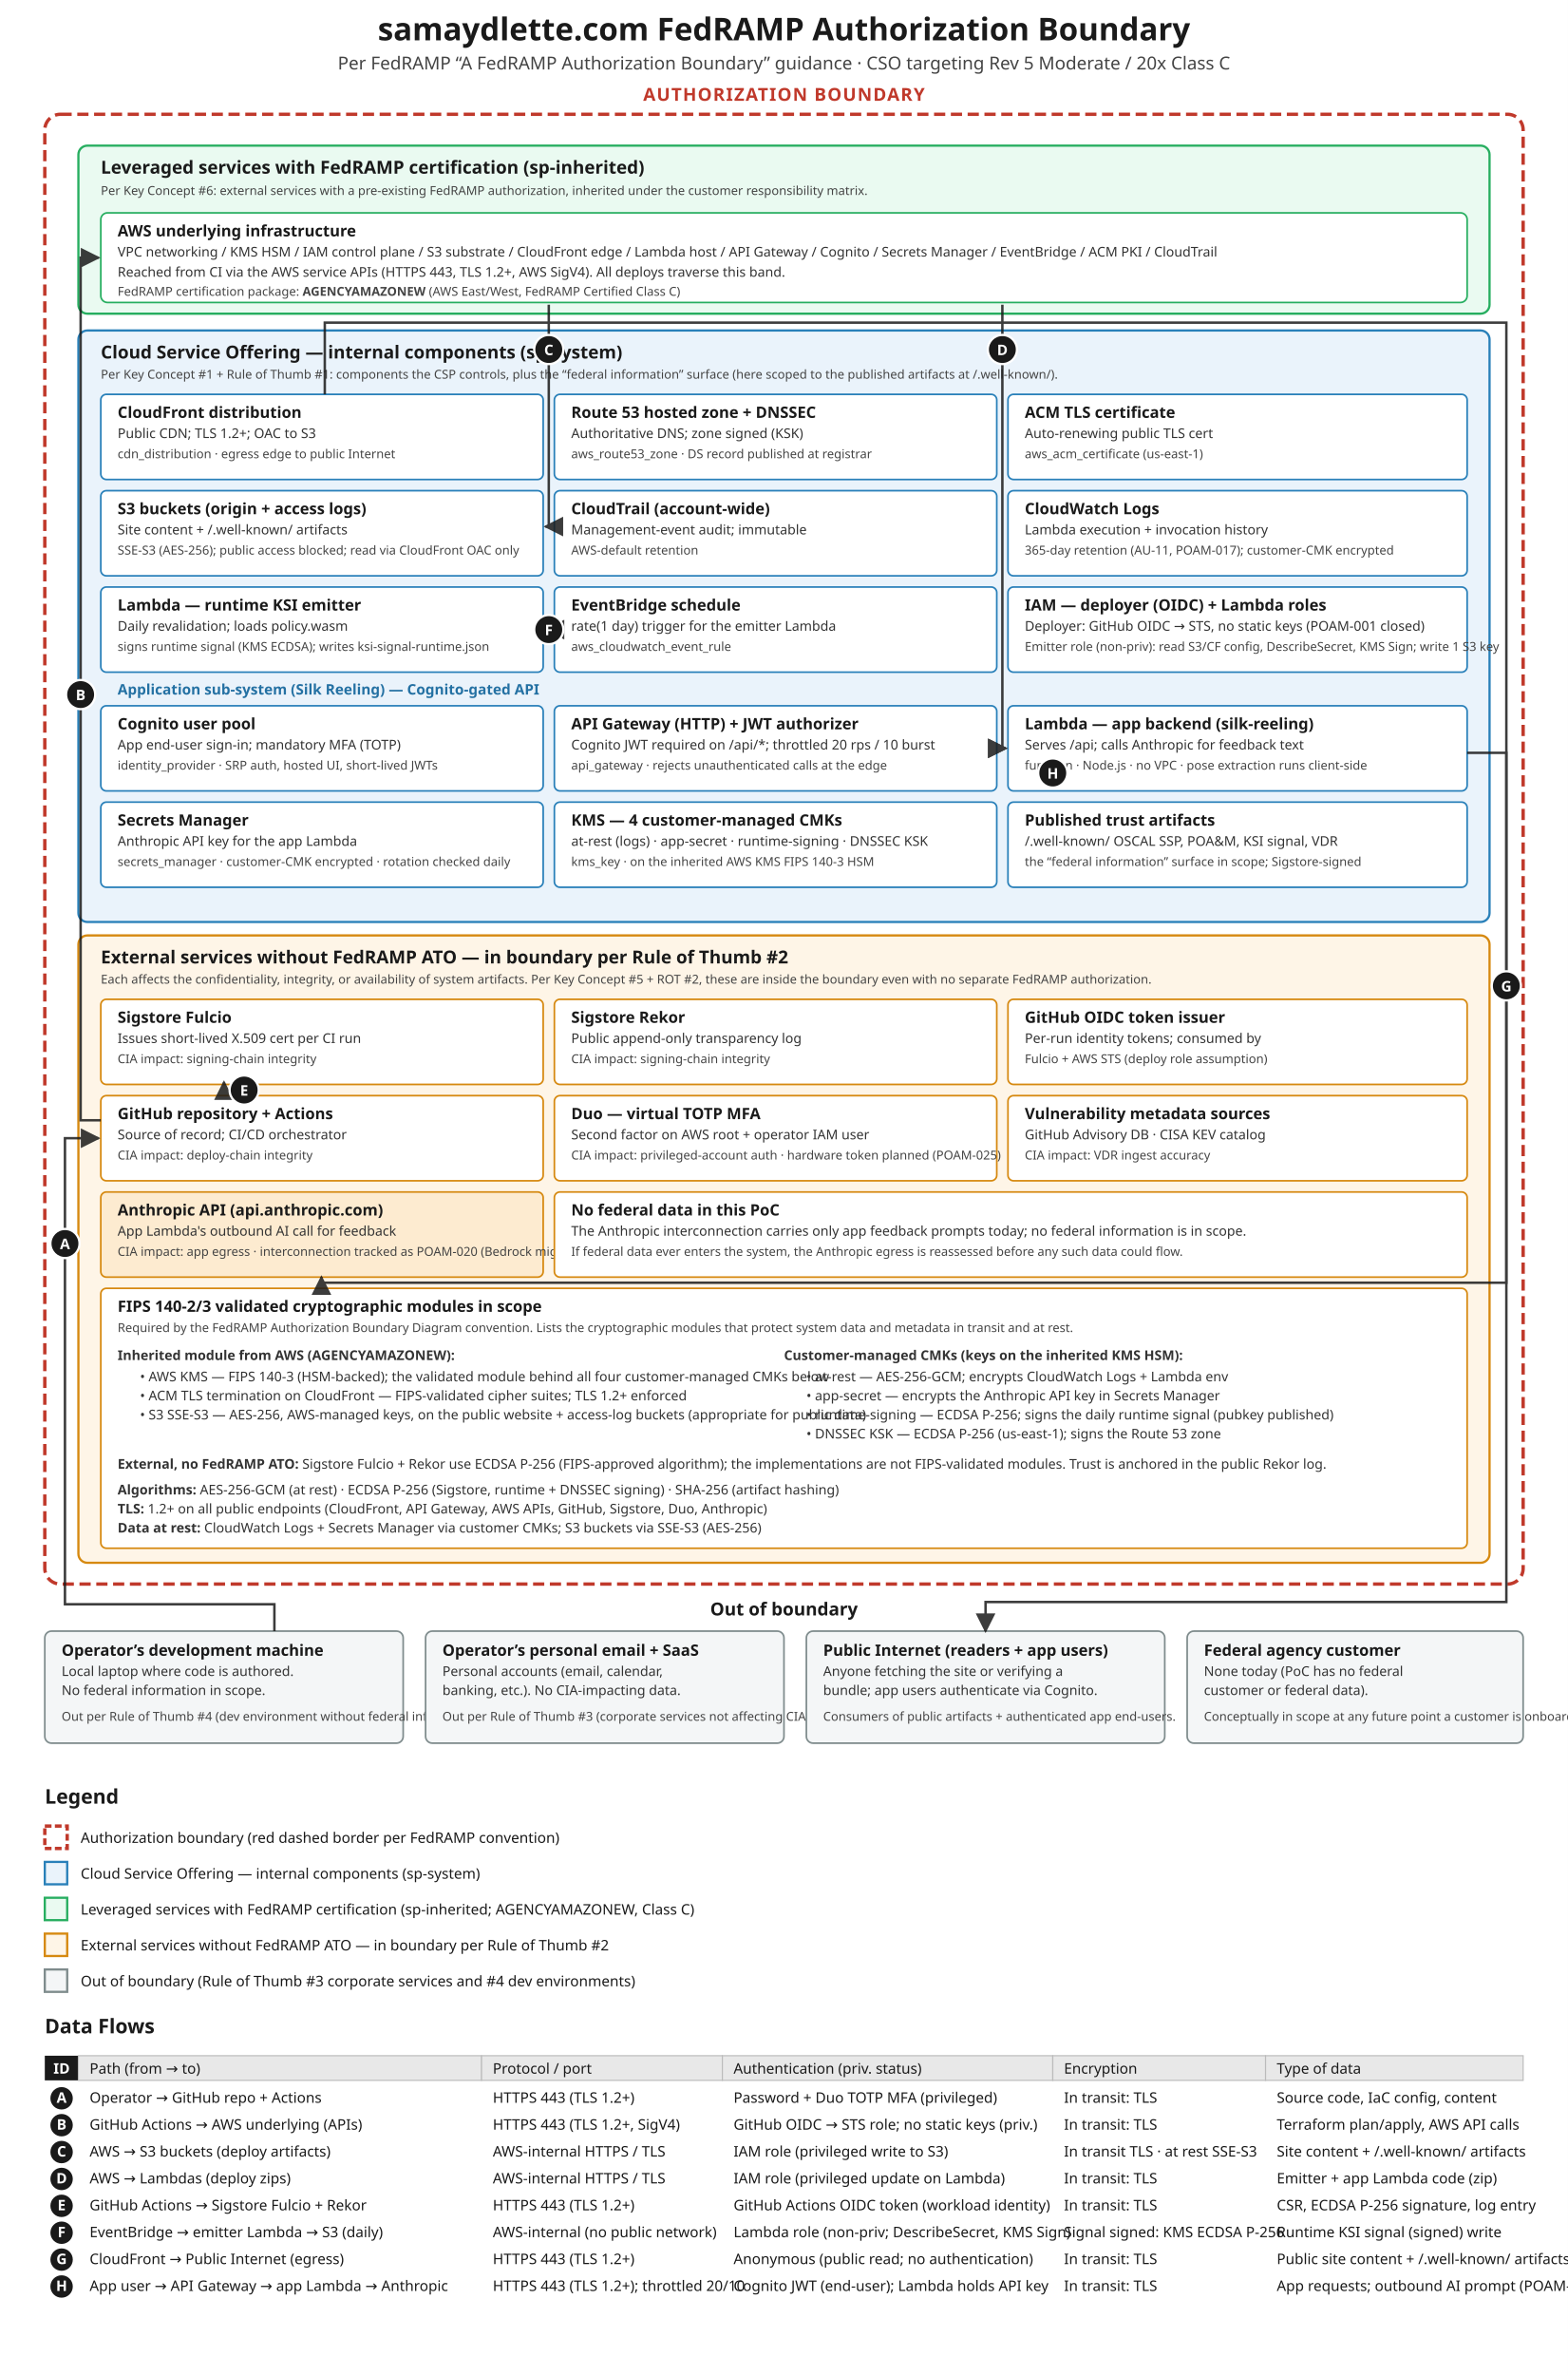
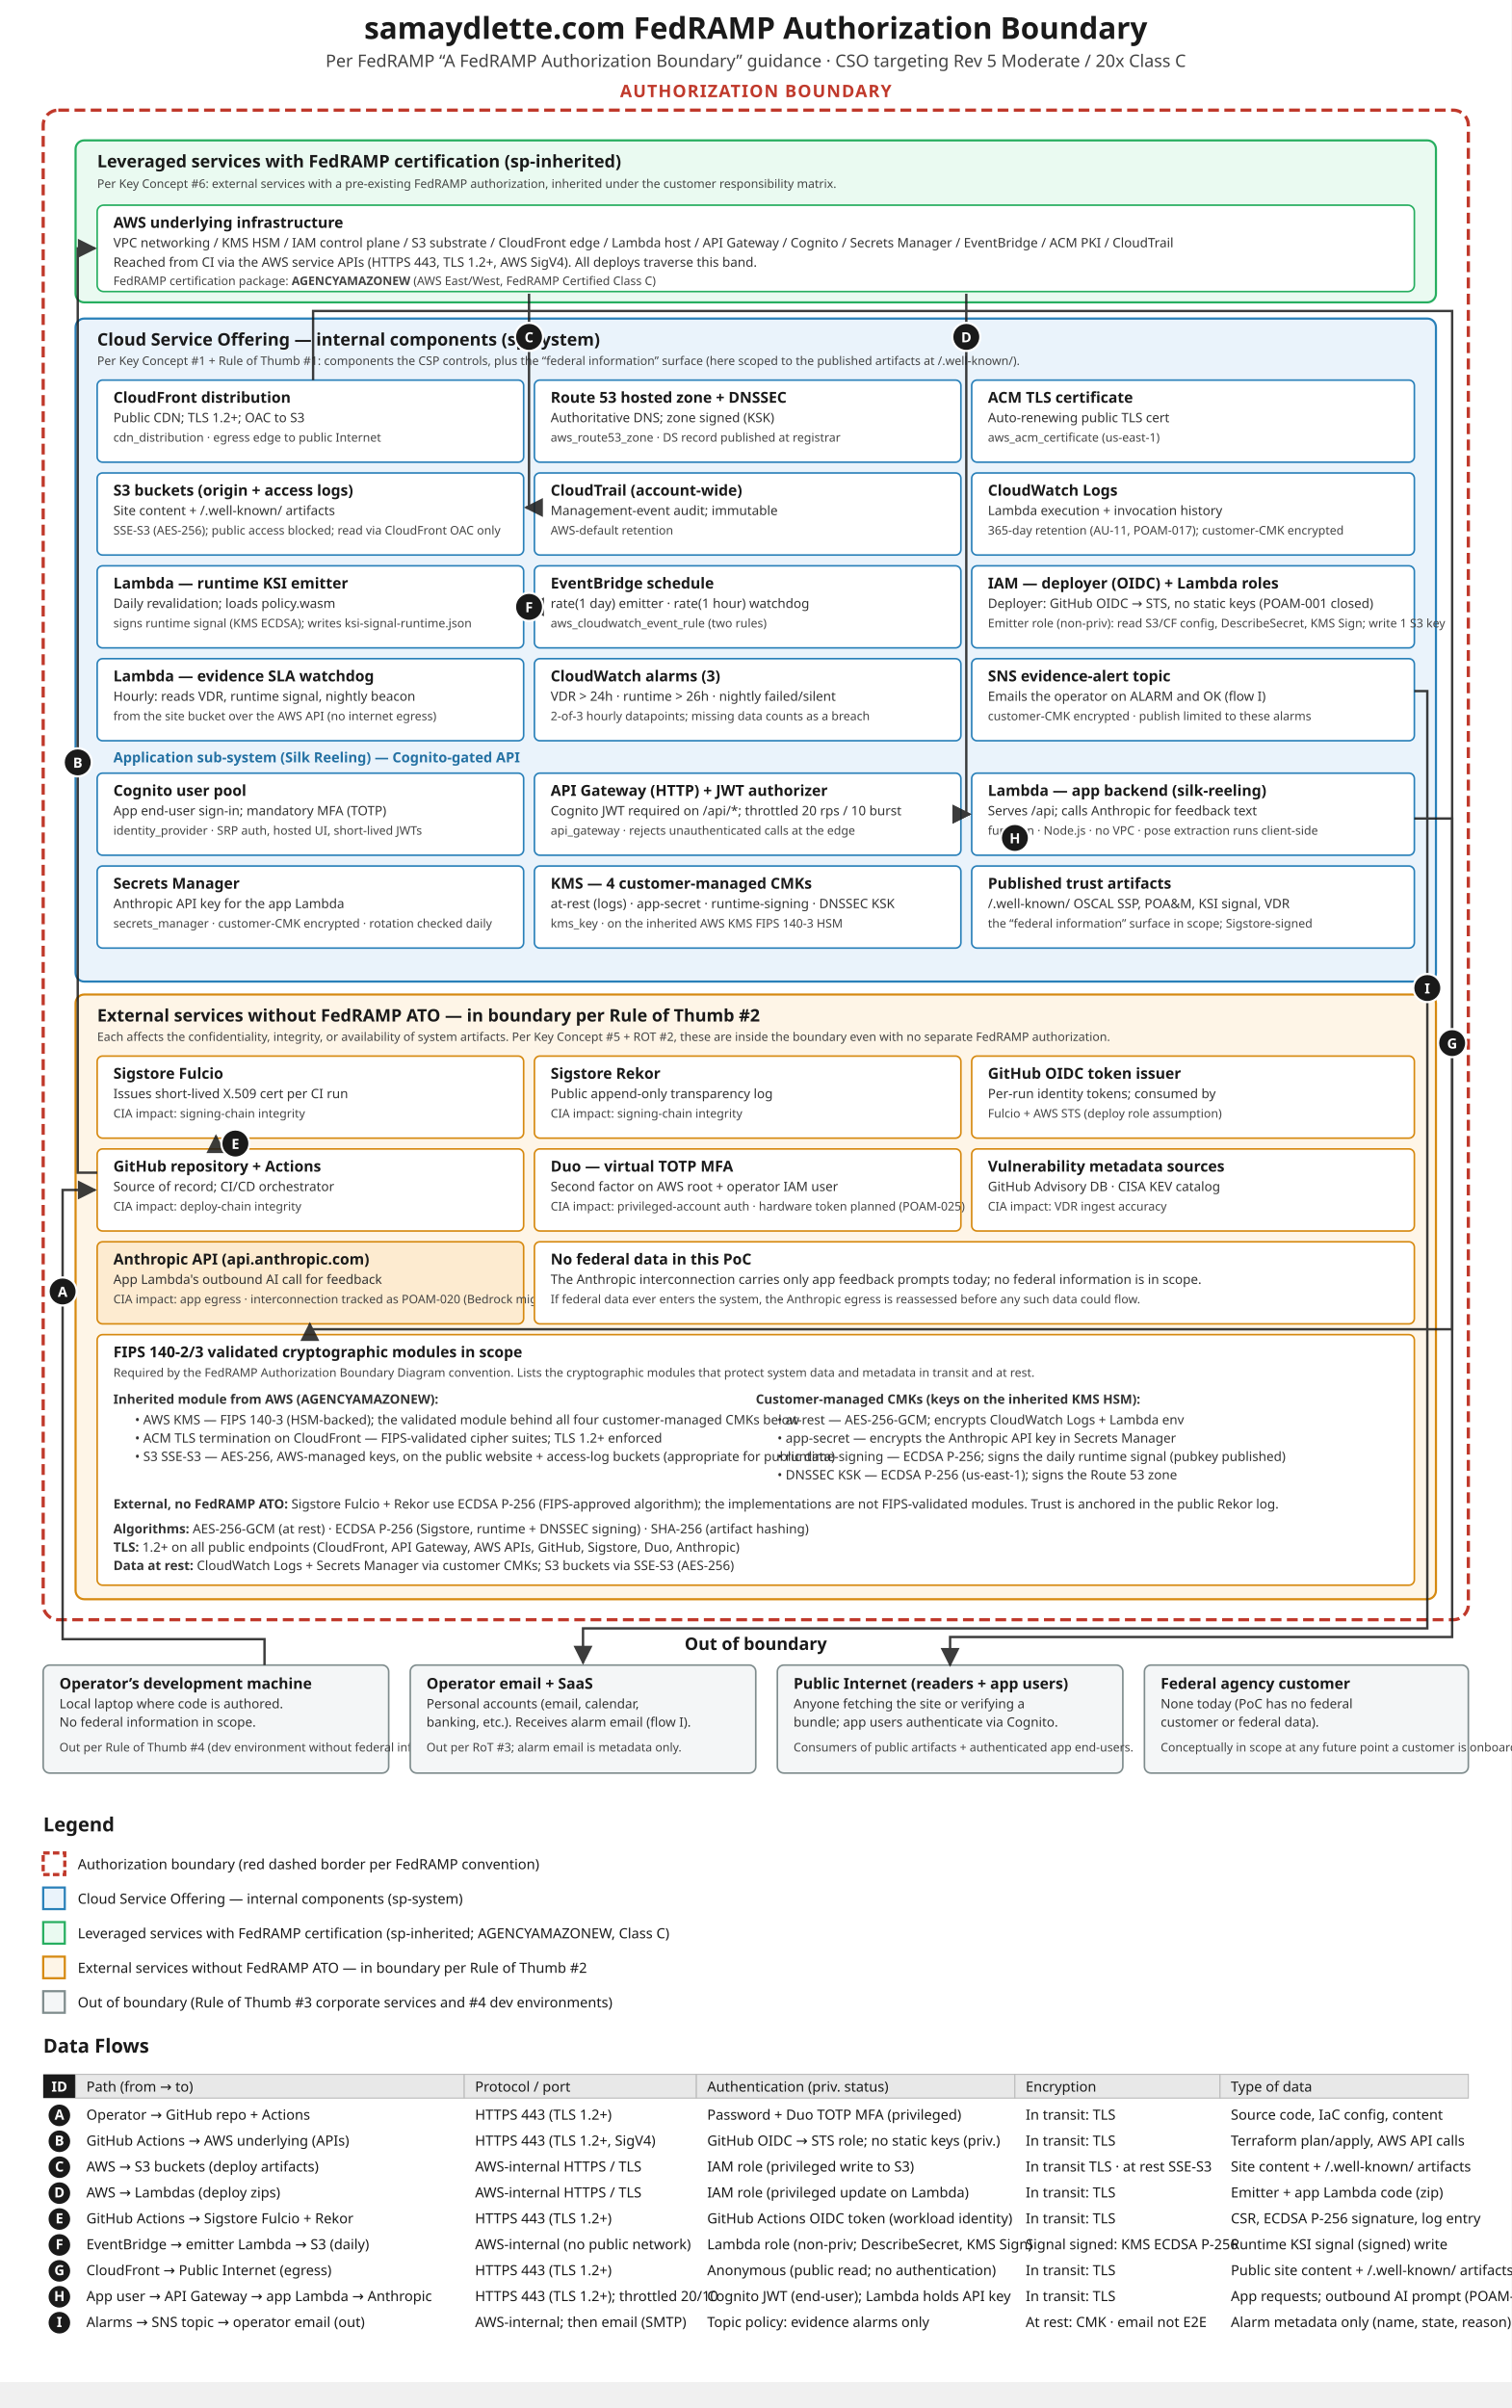
- <svg xmlns="http://www.w3.org/2000/svg" viewBox="0 0 1400 2120" role="img" aria-labelledby="boundary-title boundary-desc">
+ <svg xmlns="http://www.w3.org/2000/svg" viewBox="0 0 1400 2230" role="img" aria-labelledby="boundary-title boundary-desc">
  <defs>
    <style>
            .ttl { font: 700 28px system-ui, sans-serif; fill: #1a1a1a; }
            .sub { font: 400 16px system-ui, sans-serif; fill: #444; }
            .band-h { font: 700 16px system-ui, sans-serif; fill: #1a1a1a; }
            .box-h { font: 600 14px system-ui, sans-serif; fill: #1a1a1a; }
            .box-d { font: 400 12px system-ui, sans-serif; fill: #333; }
            .small { font: 400 11px system-ui, sans-serif; fill: #444; }
            .flow-letter { font: 700 13px system-ui, sans-serif; fill: #ffffff; }
            .boundary-label { font: 700 16px system-ui, sans-serif; fill: #c0392b; letter-spacing: 1px; }
            .legend-h { font: 700 18px system-ui, sans-serif; fill: #1a1a1a; }
            .legend-row { font: 400 13px system-ui, sans-serif; fill: #1a1a1a; }
            .group-h { font: 700 13px system-ui, sans-serif; fill: #2471a3; }
        </style>
    <marker id="arrow" viewBox="0 0 10 10" refX="9" refY="5" markerWidth="8" markerHeight="8" orient="auto-start-reverse">
      <path d="M0,0 L10,5 L0,10 z" fill="#1a1a1a" />
    </marker>
  </defs>
-   <rect x="0" y="0" width="1400" height="2120" fill="#ffffff" />
+   <rect x="0" y="0" width="1400" height="2206" fill="#ffffff" />
  <text x="700" y="36" text-anchor="middle" class="ttl">samaydlette.com FedRAMP Authorization Boundary</text>
  <text x="700" y="62" text-anchor="middle" class="sub">Per FedRAMP “A FedRAMP Authorization Boundary” guidance · CSO targeting Rev 5 Moderate / 20x Class C</text>
  <text x="700" y="90" text-anchor="middle" class="boundary-label">AUTHORIZATION BOUNDARY</text>
-   <rect x="40" y="102" width="1320" height="1312" rx="14" ry="14" fill="none" stroke="#c0392b" stroke-width="3" stroke-dasharray="10,5" />
+   <rect x="40" y="102" width="1320" height="1398" rx="14" ry="14" fill="none" stroke="#c0392b" stroke-width="3" stroke-dasharray="10,5" />
  <rect x="70" y="130" width="1260" height="150" rx="8" ry="8" fill="#eafaf1" stroke="#27ae60" stroke-width="2" />
  <text x="90" y="155" class="band-h">Leveraged services with FedRAMP certification (sp-inherited)</text>
  <text x="90" y="174" class="small">Per Key Concept #6: external services with a pre-existing FedRAMP authorization, inherited under the customer responsibility matrix.</text>
  <rect x="90" y="190" width="1220" height="80" rx="6" ry="6" fill="#ffffff" stroke="#27ae60" stroke-width="1.5" />
  <text x="105" y="211" class="box-h">AWS underlying infrastructure</text>
  <text x="105" y="229" class="box-d">VPC networking / KMS HSM / IAM control plane / S3 substrate / CloudFront edge / Lambda host / API Gateway / Cognito / Secrets Manager / EventBridge / ACM PKI / CloudTrail</text>
  <text x="105" y="247" class="box-d">Reached from CI via the AWS service APIs (HTTPS 443, TLS 1.2+, AWS SigV4). All deploys traverse this band.</text>
  <text x="105" y="264" class="small">FedRAMP certification package: <tspan font-weight="700">AGENCYAMAZONEW</tspan> (AWS East/West, FedRAMP Certified Class C)</text>
-   <rect x="70" y="295" width="1260" height="528" rx="8" ry="8" fill="#eaf3fb" stroke="#2980b9" stroke-width="2" />
+   <rect x="70" y="295" width="1260" height="614" rx="8" ry="8" fill="#eaf3fb" stroke="#2980b9" stroke-width="2" />
  <text x="90" y="320" class="band-h">Cloud Service Offering — internal components (sp-system)</text>
  <text x="90" y="338" class="small">Per Key Concept #1 + Rule of Thumb #1: components the CSP controls, plus the “federal information” surface (here scoped to the published artifacts at /.well-known/).</text>
  <rect x="90" y="352" width="395" height="76" rx="5" ry="5" fill="#ffffff" stroke="#2980b9" stroke-width="1.5" />
  <text x="105" y="373" class="box-h">CloudFront distribution</text>
  <text x="105" y="391" class="box-d">Public CDN; TLS 1.2+; OAC to S3</text>
  <text x="105" y="409" class="small">cdn_distribution · egress edge to public Internet</text>
  <rect x="495" y="352" width="395" height="76" rx="5" ry="5" fill="#ffffff" stroke="#2980b9" stroke-width="1.5" />
  <text x="510" y="373" class="box-h">Route 53 hosted zone + DNSSEC</text>
  <text x="510" y="391" class="box-d">Authoritative DNS; zone signed (KSK)</text>
  <text x="510" y="409" class="small">aws_route53_zone · DS record published at registrar</text>
  <rect x="900" y="352" width="410" height="76" rx="5" ry="5" fill="#ffffff" stroke="#2980b9" stroke-width="1.5" />
  <text x="915" y="373" class="box-h">ACM TLS certificate</text>
  <text x="915" y="391" class="box-d">Auto-renewing public TLS cert</text>
  <text x="915" y="409" class="small">aws_acm_certificate (us-east-1)</text>
  <rect x="90" y="438" width="395" height="76" rx="5" ry="5" fill="#ffffff" stroke="#2980b9" stroke-width="1.5" />
  <text x="105" y="459" class="box-h">S3 buckets (origin + access logs)</text>
  <text x="105" y="477" class="box-d">Site content + /.well-known/ artifacts</text>
  <text x="105" y="495" class="small">SSE-S3 (AES-256); public access blocked; read via CloudFront OAC only</text>
  <rect x="495" y="438" width="395" height="76" rx="5" ry="5" fill="#ffffff" stroke="#2980b9" stroke-width="1.5" />
  <text x="510" y="459" class="box-h">CloudTrail (account-wide)</text>
  <text x="510" y="477" class="box-d">Management-event audit; immutable</text>
  <text x="510" y="495" class="small">AWS-default retention</text>
  <rect x="900" y="438" width="410" height="76" rx="5" ry="5" fill="#ffffff" stroke="#2980b9" stroke-width="1.5" />
  <text x="915" y="459" class="box-h">CloudWatch Logs</text>
  <text x="915" y="477" class="box-d">Lambda execution + invocation history</text>
  <text x="915" y="495" class="small">365-day retention (AU-11, POAM-017); customer-CMK encrypted</text>
  <rect x="90" y="524" width="395" height="76" rx="5" ry="5" fill="#ffffff" stroke="#2980b9" stroke-width="1.5" />
  <text x="105" y="545" class="box-h">Lambda — runtime KSI emitter</text>
  <text x="105" y="563" class="box-d">Daily revalidation; loads policy.wasm</text>
  <text x="105" y="581" class="small">signs runtime signal (KMS ECDSA); writes ksi-signal-runtime.json</text>
  <rect x="495" y="524" width="395" height="76" rx="5" ry="5" fill="#ffffff" stroke="#2980b9" stroke-width="1.5" />
  <text x="510" y="545" class="box-h">EventBridge schedule</text>
-   <text x="510" y="563" class="box-d">rate(1 day) trigger for the emitter Lambda</text>
-   <text x="510" y="581" class="small">aws_cloudwatch_event_rule</text>
+   <text x="510" y="563" class="box-d">rate(1 day) emitter · rate(1 hour) watchdog</text>
+   <text x="510" y="581" class="small">aws_cloudwatch_event_rule (two rules)</text>
  <rect x="900" y="524" width="410" height="76" rx="5" ry="5" fill="#ffffff" stroke="#2980b9" stroke-width="1.5" />
  <text x="915" y="545" class="box-h">IAM — deployer (OIDC) + Lambda roles</text>
  <text x="915" y="563" class="box-d">Deployer: GitHub OIDC → STS, no static keys (POAM-001 closed)</text>
  <text x="915" y="581" class="small">Emitter role (non-priv): read S3/CF config, DescribeSecret, KMS Sign; write 1 S3 key</text>
-   <text x="105" y="620" class="group-h">Application sub-system (Silk Reeling) — Cognito-gated API</text>
-   <rect x="90" y="630" width="395" height="76" rx="5" ry="5" fill="#ffffff" stroke="#2980b9" stroke-width="1.5" />
-   <text x="105" y="651" class="box-h">Cognito user pool</text>
-   <text x="105" y="669" class="box-d">App end-user sign-in; mandatory MFA (TOTP)</text>
-   <text x="105" y="687" class="small">identity_provider · SRP auth, hosted UI, short-lived JWTs</text>
-   <rect x="495" y="630" width="395" height="76" rx="5" ry="5" fill="#ffffff" stroke="#2980b9" stroke-width="1.5" />
-   <text x="510" y="651" class="box-h">API Gateway (HTTP) + JWT authorizer</text>
-   <text x="510" y="669" class="box-d">Cognito JWT required on /api/*; throttled 20 rps / 10 burst</text>
-   <text x="510" y="687" class="small">api_gateway · rejects unauthenticated calls at the edge</text>
-   <rect x="900" y="630" width="410" height="76" rx="5" ry="5" fill="#ffffff" stroke="#2980b9" stroke-width="1.5" />
-   <text x="915" y="651" class="box-h">Lambda — app backend (silk-reeling)</text>
-   <text x="915" y="669" class="box-d">Serves /api; calls Anthropic for feedback text</text>
-   <text x="915" y="687" class="small">function · Node.js · no VPC · pose extraction runs client-side</text>
+   <rect x="90" y="610" width="395" height="76" rx="5" ry="5" fill="#ffffff" stroke="#2980b9" stroke-width="1.5" />
+   <text x="105" y="631" class="box-h">Lambda — evidence SLA watchdog</text>
+   <text x="105" y="649" class="box-d">Hourly: reads VDR, runtime signal, nightly beacon</text>
+   <text x="105" y="667" class="small">from the site bucket over the AWS API (no internet egress)</text>
+   <rect x="495" y="610" width="395" height="76" rx="5" ry="5" fill="#ffffff" stroke="#2980b9" stroke-width="1.5" />
+   <text x="510" y="631" class="box-h">CloudWatch alarms (3)</text>
+   <text x="510" y="649" class="box-d">VDR &gt; 24h · runtime &gt; 26h · nightly failed/silent</text>
+   <text x="510" y="667" class="small">2-of-3 hourly datapoints; missing data counts as a breach</text>
+   <rect x="900" y="610" width="410" height="76" rx="5" ry="5" fill="#ffffff" stroke="#2980b9" stroke-width="1.5" />
+   <text x="915" y="631" class="box-h">SNS evidence-alert topic</text>
+   <text x="915" y="649" class="box-d">Emails the operator on ALARM and OK (flow I)</text>
+   <text x="915" y="667" class="small">customer-CMK encrypted · publish limited to these alarms</text>
+   <text x="105" y="706" class="group-h">Application sub-system (Silk Reeling) — Cognito-gated API</text>
  <rect x="90" y="716" width="395" height="76" rx="5" ry="5" fill="#ffffff" stroke="#2980b9" stroke-width="1.5" />
-   <text x="105" y="737" class="box-h">Secrets Manager</text>
-   <text x="105" y="755" class="box-d">Anthropic API key for the app Lambda</text>
-   <text x="105" y="773" class="small">secrets_manager · customer-CMK encrypted · rotation checked daily</text>
+   <text x="105" y="737" class="box-h">Cognito user pool</text>
+   <text x="105" y="755" class="box-d">App end-user sign-in; mandatory MFA (TOTP)</text>
+   <text x="105" y="773" class="small">identity_provider · SRP auth, hosted UI, short-lived JWTs</text>
  <rect x="495" y="716" width="395" height="76" rx="5" ry="5" fill="#ffffff" stroke="#2980b9" stroke-width="1.5" />
-   <text x="510" y="737" class="box-h">KMS — 4 customer-managed CMKs</text>
-   <text x="510" y="755" class="box-d">at-rest (logs) · app-secret · runtime-signing · DNSSEC KSK</text>
-   <text x="510" y="773" class="small">kms_key · on the inherited AWS KMS FIPS 140-3 HSM</text>
+   <text x="510" y="737" class="box-h">API Gateway (HTTP) + JWT authorizer</text>
+   <text x="510" y="755" class="box-d">Cognito JWT required on /api/*; throttled 20 rps / 10 burst</text>
+   <text x="510" y="773" class="small">api_gateway · rejects unauthenticated calls at the edge</text>
  <rect x="900" y="716" width="410" height="76" rx="5" ry="5" fill="#ffffff" stroke="#2980b9" stroke-width="1.5" />
-   <text x="915" y="737" class="box-h">Published trust artifacts</text>
-   <text x="915" y="755" class="box-d">/.well-known/ OSCAL SSP, POA&amp;M, KSI signal, VDR</text>
-   <text x="915" y="773" class="small">the “federal information” surface in scope; Sigstore-signed</text>
-   <rect x="70" y="835" width="1260" height="560" rx="8" ry="8" fill="#fef5e7" stroke="#d68910" stroke-width="2" />
-   <text x="90" y="860" class="band-h">External services without FedRAMP ATO — in boundary per Rule of Thumb #2</text>
-   <text x="90" y="878" class="small">Each affects the confidentiality, integrity, or availability of system artifacts. Per Key Concept #5 + ROT #2, these are inside the boundary even with no separate FedRAMP authorization.</text>
-   <rect x="90" y="892" width="395" height="76" rx="5" ry="5" fill="#ffffff" stroke="#d68910" stroke-width="1.5" />
-   <text x="105" y="913" class="box-h">Sigstore Fulcio</text>
-   <text x="105" y="931" class="box-d">Issues short-lived X.509 cert per CI run</text>
-   <text x="105" y="949" class="small">CIA impact: signing-chain integrity</text>
-   <rect x="495" y="892" width="395" height="76" rx="5" ry="5" fill="#ffffff" stroke="#d68910" stroke-width="1.5" />
-   <text x="510" y="913" class="box-h">Sigstore Rekor</text>
-   <text x="510" y="931" class="box-d">Public append-only transparency log</text>
-   <text x="510" y="949" class="small">CIA impact: signing-chain integrity</text>
-   <rect x="900" y="892" width="410" height="76" rx="5" ry="5" fill="#ffffff" stroke="#d68910" stroke-width="1.5" />
-   <text x="915" y="913" class="box-h">GitHub OIDC token issuer</text>
-   <text x="915" y="931" class="box-d">Per-run identity tokens; consumed by</text>
-   <text x="915" y="949" class="small">Fulcio + AWS STS (deploy role assumption)</text>
+   <text x="915" y="737" class="box-h">Lambda — app backend (silk-reeling)</text>
+   <text x="915" y="755" class="box-d">Serves /api; calls Anthropic for feedback text</text>
+   <text x="915" y="773" class="small">function · Node.js · no VPC · pose extraction runs client-side</text>
+   <rect x="90" y="802" width="395" height="76" rx="5" ry="5" fill="#ffffff" stroke="#2980b9" stroke-width="1.5" />
+   <text x="105" y="823" class="box-h">Secrets Manager</text>
+   <text x="105" y="841" class="box-d">Anthropic API key for the app Lambda</text>
+   <text x="105" y="859" class="small">secrets_manager · customer-CMK encrypted · rotation checked daily</text>
+   <rect x="495" y="802" width="395" height="76" rx="5" ry="5" fill="#ffffff" stroke="#2980b9" stroke-width="1.5" />
+   <text x="510" y="823" class="box-h">KMS — 4 customer-managed CMKs</text>
+   <text x="510" y="841" class="box-d">at-rest (logs) · app-secret · runtime-signing · DNSSEC KSK</text>
+   <text x="510" y="859" class="small">kms_key · on the inherited AWS KMS FIPS 140-3 HSM</text>
+   <rect x="900" y="802" width="410" height="76" rx="5" ry="5" fill="#ffffff" stroke="#2980b9" stroke-width="1.5" />
+   <text x="915" y="823" class="box-h">Published trust artifacts</text>
+   <text x="915" y="841" class="box-d">/.well-known/ OSCAL SSP, POA&amp;M, KSI signal, VDR</text>
+   <text x="915" y="859" class="small">the “federal information” surface in scope; Sigstore-signed</text>
+   <rect x="70" y="921" width="1260" height="560" rx="8" ry="8" fill="#fef5e7" stroke="#d68910" stroke-width="2" />
+   <text x="90" y="946" class="band-h">External services without FedRAMP ATO — in boundary per Rule of Thumb #2</text>
+   <text x="90" y="964" class="small">Each affects the confidentiality, integrity, or availability of system artifacts. Per Key Concept #5 + ROT #2, these are inside the boundary even with no separate FedRAMP authorization.</text>
  <rect x="90" y="978" width="395" height="76" rx="5" ry="5" fill="#ffffff" stroke="#d68910" stroke-width="1.5" />
-   <text x="105" y="999" class="box-h">GitHub repository + Actions</text>
-   <text x="105" y="1017" class="box-d">Source of record; CI/CD orchestrator</text>
-   <text x="105" y="1035" class="small">CIA impact: deploy-chain integrity</text>
+   <text x="105" y="999" class="box-h">Sigstore Fulcio</text>
+   <text x="105" y="1017" class="box-d">Issues short-lived X.509 cert per CI run</text>
+   <text x="105" y="1035" class="small">CIA impact: signing-chain integrity</text>
  <rect x="495" y="978" width="395" height="76" rx="5" ry="5" fill="#ffffff" stroke="#d68910" stroke-width="1.5" />
-   <text x="510" y="999" class="box-h">Duo — virtual TOTP MFA</text>
-   <text x="510" y="1017" class="box-d">Second factor on AWS root + operator IAM user</text>
-   <text x="510" y="1035" class="small">CIA impact: privileged-account auth · hardware token planned (POAM-025)</text>
+   <text x="510" y="999" class="box-h">Sigstore Rekor</text>
+   <text x="510" y="1017" class="box-d">Public append-only transparency log</text>
+   <text x="510" y="1035" class="small">CIA impact: signing-chain integrity</text>
  <rect x="900" y="978" width="410" height="76" rx="5" ry="5" fill="#ffffff" stroke="#d68910" stroke-width="1.5" />
-   <text x="915" y="999" class="box-h">Vulnerability metadata sources</text>
-   <text x="915" y="1017" class="box-d">GitHub Advisory DB · CISA KEV catalog</text>
-   <text x="915" y="1035" class="small">CIA impact: VDR ingest accuracy</text>
-   <rect x="90" y="1064" width="395" height="76" rx="5" ry="5" fill="#fdebd0" stroke="#d68910" stroke-width="1.5" />
-   <text x="105" y="1085" class="box-h">Anthropic API (api.anthropic.com)</text>
-   <text x="105" y="1103" class="box-d">App Lambda's outbound AI call for feedback</text>
-   <text x="105" y="1121" class="small">CIA impact: app egress · interconnection tracked as POAM-020 (Bedrock migration planned)</text>
-   <rect x="495" y="1064" width="815" height="76" rx="5" ry="5" fill="#ffffff" stroke="#d68910" stroke-width="1.5" />
-   <text x="510" y="1085" class="box-h">No federal data in this PoC</text>
-   <text x="510" y="1103" class="box-d">The Anthropic interconnection carries only app feedback prompts today; no federal information is in scope.</text>
-   <text x="510" y="1121" class="small">If federal data ever enters the system, the Anthropic egress is reassessed before any such data could flow.</text>
-   <rect x="90" y="1150" width="1220" height="232" rx="5" ry="5" fill="#ffffff" stroke="#d68910" stroke-width="1.5" />
-   <text x="105" y="1171" class="box-h">FIPS 140-2/3 validated cryptographic modules in scope</text>
-   <text x="105" y="1189" class="small">Required by the FedRAMP Authorization Boundary Diagram convention. Lists the cryptographic modules that protect system data and metadata in transit and at rest.</text>
-   <text x="105" y="1214" class="box-d">
+   <text x="915" y="999" class="box-h">GitHub OIDC token issuer</text>
+   <text x="915" y="1017" class="box-d">Per-run identity tokens; consumed by</text>
+   <text x="915" y="1035" class="small">Fulcio + AWS STS (deploy role assumption)</text>
+   <rect x="90" y="1064" width="395" height="76" rx="5" ry="5" fill="#ffffff" stroke="#d68910" stroke-width="1.5" />
+   <text x="105" y="1085" class="box-h">GitHub repository + Actions</text>
+   <text x="105" y="1103" class="box-d">Source of record; CI/CD orchestrator</text>
+   <text x="105" y="1121" class="small">CIA impact: deploy-chain integrity</text>
+   <rect x="495" y="1064" width="395" height="76" rx="5" ry="5" fill="#ffffff" stroke="#d68910" stroke-width="1.5" />
+   <text x="510" y="1085" class="box-h">Duo — virtual TOTP MFA</text>
+   <text x="510" y="1103" class="box-d">Second factor on AWS root + operator IAM user</text>
+   <text x="510" y="1121" class="small">CIA impact: privileged-account auth · hardware token planned (POAM-025)</text>
+   <rect x="900" y="1064" width="410" height="76" rx="5" ry="5" fill="#ffffff" stroke="#d68910" stroke-width="1.5" />
+   <text x="915" y="1085" class="box-h">Vulnerability metadata sources</text>
+   <text x="915" y="1103" class="box-d">GitHub Advisory DB · CISA KEV catalog</text>
+   <text x="915" y="1121" class="small">CIA impact: VDR ingest accuracy</text>
+   <rect x="90" y="1150" width="395" height="76" rx="5" ry="5" fill="#fdebd0" stroke="#d68910" stroke-width="1.5" />
+   <text x="105" y="1171" class="box-h">Anthropic API (api.anthropic.com)</text>
+   <text x="105" y="1189" class="box-d">App Lambda's outbound AI call for feedback</text>
+   <text x="105" y="1207" class="small">CIA impact: app egress · interconnection tracked as POAM-020 (Bedrock migration planned)</text>
+   <rect x="495" y="1150" width="815" height="76" rx="5" ry="5" fill="#ffffff" stroke="#d68910" stroke-width="1.5" />
+   <text x="510" y="1171" class="box-h">No federal data in this PoC</text>
+   <text x="510" y="1189" class="box-d">The Anthropic interconnection carries only app feedback prompts today; no federal information is in scope.</text>
+   <text x="510" y="1207" class="small">If federal data ever enters the system, the Anthropic egress is reassessed before any such data could flow.</text>
+   <rect x="90" y="1236" width="1220" height="232" rx="5" ry="5" fill="#ffffff" stroke="#d68910" stroke-width="1.5" />
+   <text x="105" y="1257" class="box-h">FIPS 140-2/3 validated cryptographic modules in scope</text>
+   <text x="105" y="1275" class="small">Required by the FedRAMP Authorization Boundary Diagram convention. Lists the cryptographic modules that protect system data and metadata in transit and at rest.</text>
+   <text x="105" y="1300" class="box-d">
    <tspan font-weight="700">Inherited module from AWS (AGENCYAMAZONEW):</tspan>
  </text>
-   <text x="125" y="1233" class="box-d">• AWS KMS — FIPS 140-3 (HSM-backed); the validated module behind all four customer-managed CMKs below</text>
-   <text x="125" y="1250" class="box-d">• ACM TLS termination on CloudFront — FIPS-validated cipher suites; TLS 1.2+ enforced</text>
-   <text x="125" y="1267" class="box-d">• S3 SSE-S3 — AES-256, AWS-managed keys, on the public website + access-log buckets (appropriate for public data)</text>
-   <text x="700" y="1214" class="box-d">
+   <text x="125" y="1319" class="box-d">• AWS KMS — FIPS 140-3 (HSM-backed); the validated module behind all four customer-managed CMKs below</text>
+   <text x="125" y="1336" class="box-d">• ACM TLS termination on CloudFront — FIPS-validated cipher suites; TLS 1.2+ enforced</text>
+   <text x="125" y="1353" class="box-d">• S3 SSE-S3 — AES-256, AWS-managed keys, on the public website + access-log buckets (appropriate for public data)</text>
+   <text x="700" y="1300" class="box-d">
    <tspan font-weight="700">Customer-managed CMKs (keys on the inherited KMS HSM):</tspan>
  </text>
-   <text x="720" y="1233" class="box-d">• at-rest — AES-256-GCM; encrypts CloudWatch Logs + Lambda env</text>
-   <text x="720" y="1250" class="box-d">• app-secret — encrypts the Anthropic API key in Secrets Manager</text>
-   <text x="720" y="1267" class="box-d">• runtime-signing — ECDSA P-256; signs the daily runtime signal (pubkey published)</text>
-   <text x="720" y="1284" class="box-d">• DNSSEC KSK — ECDSA P-256 (us-east-1); signs the Route 53 zone</text>
-   <text x="105" y="1311" class="box-d">
+   <text x="720" y="1319" class="box-d">• at-rest — AES-256-GCM; encrypts CloudWatch Logs + Lambda env</text>
+   <text x="720" y="1336" class="box-d">• app-secret — encrypts the Anthropic API key in Secrets Manager</text>
+   <text x="720" y="1353" class="box-d">• runtime-signing — ECDSA P-256; signs the daily runtime signal (pubkey published)</text>
+   <text x="720" y="1370" class="box-d">• DNSSEC KSK — ECDSA P-256 (us-east-1); signs the Route 53 zone</text>
+   <text x="105" y="1397" class="box-d">
    <tspan font-weight="700">External, no FedRAMP ATO:</tspan> Sigstore Fulcio + Rekor use ECDSA P-256 (FIPS-approved algorithm); the implementations are not FIPS-validated modules. Trust is anchored in the public Rekor log.</text>
-   <text x="105" y="1334" class="box-d">
+   <text x="105" y="1420" class="box-d">
    <tspan font-weight="700">Algorithms:</tspan> AES-256-GCM (at rest) · ECDSA P-256 (Sigstore, runtime + DNSSEC signing) · SHA-256 (artifact hashing)</text>
-   <text x="105" y="1351" class="box-d">
+   <text x="105" y="1437" class="box-d">
    <tspan font-weight="700">TLS:</tspan> 1.2+ on all public endpoints (CloudFront, API Gateway, AWS APIs, GitHub, Sigstore, Duo, Anthropic)</text>
-   <text x="105" y="1368" class="box-d">
+   <text x="105" y="1454" class="box-d">
    <tspan font-weight="700">Data at rest:</tspan> CloudWatch Logs + Secrets Manager via customer CMKs; S3 buckets via SSE-S3 (AES-256)</text>
-   <text x="700" y="1442" text-anchor="middle" class="band-h">Out of boundary</text>
-   <rect x="40" y="1456" width="320" height="100" rx="6" ry="6" fill="#f4f6f7" stroke="#7f8c8d" stroke-width="1.5" />
-   <text x="55" y="1478" class="box-h">Operator’s development machine</text>
-   <text x="55" y="1496" class="box-d">Local laptop where code is authored.</text>
-   <text x="55" y="1513" class="box-d">No federal information in scope.</text>
-   <text x="55" y="1536" class="small">Out per Rule of Thumb #4 (dev environment without federal info).</text>
-   <rect x="380" y="1456" width="320" height="100" rx="6" ry="6" fill="#f4f6f7" stroke="#7f8c8d" stroke-width="1.5" />
-   <text x="395" y="1478" class="box-h">Operator’s personal email + SaaS</text>
-   <text x="395" y="1496" class="box-d">Personal accounts (email, calendar,</text>
-   <text x="395" y="1513" class="box-d">banking, etc.). No CIA-impacting data.</text>
-   <text x="395" y="1536" class="small">Out per Rule of Thumb #3 (corporate services not affecting CIA).</text>
-   <rect x="720" y="1456" width="320" height="100" rx="6" ry="6" fill="#f4f6f7" stroke="#7f8c8d" stroke-width="1.5" />
-   <text x="735" y="1478" class="box-h">Public Internet (readers + app users)</text>
-   <text x="735" y="1496" class="box-d">Anyone fetching the site or verifying a</text>
-   <text x="735" y="1513" class="box-d">bundle; app users authenticate via Cognito.</text>
-   <text x="735" y="1536" class="small">Consumers of public artifacts + authenticated app end-users.</text>
-   <rect x="1060" y="1456" width="300" height="100" rx="6" ry="6" fill="#f4f6f7" stroke="#7f8c8d" stroke-width="1.5" />
-   <text x="1075" y="1478" class="box-h">Federal agency customer</text>
-   <text x="1075" y="1496" class="box-d">None today (PoC has no federal</text>
-   <text x="1075" y="1513" class="box-d">customer or federal data).</text>
-   <text x="1075" y="1536" class="small">Conceptually in scope at any future point a customer is onboarded.</text>
+   <text x="700" y="1528" text-anchor="middle" class="band-h">Out of boundary</text>
+   <rect x="40" y="1542" width="320" height="100" rx="6" ry="6" fill="#f4f6f7" stroke="#7f8c8d" stroke-width="1.5" />
+   <text x="55" y="1564" class="box-h">Operator’s development machine</text>
+   <text x="55" y="1582" class="box-d">Local laptop where code is authored.</text>
+   <text x="55" y="1599" class="box-d">No federal information in scope.</text>
+   <text x="55" y="1622" class="small">Out per Rule of Thumb #4 (dev environment without federal info).</text>
+   <rect x="380" y="1542" width="320" height="100" rx="6" ry="6" fill="#f4f6f7" stroke="#7f8c8d" stroke-width="1.5" />
+   <text x="395" y="1564" class="box-h">Operator email + SaaS</text>
+   <text x="395" y="1582" class="box-d">Personal accounts (email, calendar,</text>
+   <text x="395" y="1599" class="box-d">banking, etc.). Receives alarm email (flow I).</text>
+   <text x="395" y="1622" class="small">Out per RoT #3; alarm email is metadata only.</text>
+   <rect x="720" y="1542" width="320" height="100" rx="6" ry="6" fill="#f4f6f7" stroke="#7f8c8d" stroke-width="1.5" />
+   <text x="735" y="1564" class="box-h">Public Internet (readers + app users)</text>
+   <text x="735" y="1582" class="box-d">Anyone fetching the site or verifying a</text>
+   <text x="735" y="1599" class="box-d">bundle; app users authenticate via Cognito.</text>
+   <text x="735" y="1622" class="small">Consumers of public artifacts + authenticated app end-users.</text>
+   <rect x="1060" y="1542" width="300" height="100" rx="6" ry="6" fill="#f4f6f7" stroke="#7f8c8d" stroke-width="1.5" />
+   <text x="1075" y="1564" class="box-h">Federal agency customer</text>
+   <text x="1075" y="1582" class="box-d">None today (PoC has no federal</text>
+   <text x="1075" y="1599" class="box-d">customer or federal data).</text>
+   <text x="1075" y="1622" class="small">Conceptually in scope at any future point a customer is onboarded.</text>
  <g stroke="#1a1a1a" stroke-width="2.2" fill="none" opacity="0.85">
-     <path d="M 245 1456 V 1432 H 58 V 1016 H 88" marker-end="url(#arrow)" />
-     <path d="M 90 1000 H 72 V 230 H 88" marker-end="url(#arrow)" />
+     <path d="M 245 1542 V 1518 H 58 V 1102 H 88" marker-end="url(#arrow)" />
+     <path d="M 90 1086 H 72 V 230 H 88" marker-end="url(#arrow)" />
    <path d="M 490 272 V 470 H 487" marker-end="url(#arrow)" />
-     <path d="M 895 272 V 668 H 898" marker-end="url(#arrow)" />
-     <path d="M 200 978 V 966" marker-end="url(#arrow)" />
+     <path d="M 895 272 V 754 H 898" marker-end="url(#arrow)" />
+     <path d="M 200 1064 V 1052" marker-end="url(#arrow)" />
    <path d="M 495 562 H 488" marker-end="url(#arrow)" />
-     <path d="M 290 352 V 288 H 1345 V 1430 H 880 V 1456" marker-end="url(#arrow)" />
-     <path d="M 890 668 H 898" marker-end="url(#arrow)" />
-     <path d="M 1310 672 H 1345 V 1145 H 287 V 1140" marker-end="url(#arrow)" />
+     <path d="M 290 352 V 288 H 1345 V 1516 H 880 V 1542" marker-end="url(#arrow)" />
+     <path d="M 890 754 H 898" marker-end="url(#arrow)" />
+     <path d="M 1310 758 H 1345 V 1231 H 287 V 1226" marker-end="url(#arrow)" />
+     <path d="M 1310 640 H 1322 V 1508 H 540 V 1540" marker-end="url(#arrow)" />
  </g>
  <g>
-     <circle cx="58" cy="1110" r="13" fill="#1a1a1a" stroke="#ffffff" stroke-width="2" />
-     <text x="58" y="1115" text-anchor="middle" class="flow-letter">A</text>
-     <circle cx="72" cy="620" r="13" fill="#1a1a1a" stroke="#ffffff" stroke-width="2" />
-     <text x="72" y="625" text-anchor="middle" class="flow-letter">B</text>
+     <circle cx="58" cy="1196" r="13" fill="#1a1a1a" stroke="#ffffff" stroke-width="2" />
+     <text x="58" y="1201" text-anchor="middle" class="flow-letter">A</text>
+     <circle cx="72" cy="706" r="13" fill="#1a1a1a" stroke="#ffffff" stroke-width="2" />
+     <text x="72" y="711" text-anchor="middle" class="flow-letter">B</text>
    <circle cx="490" cy="312" r="13" fill="#1a1a1a" stroke="#ffffff" stroke-width="2" />
    <text x="490" y="317" text-anchor="middle" class="flow-letter">C</text>
    <circle cx="895" cy="312" r="13" fill="#1a1a1a" stroke="#ffffff" stroke-width="2" />
    <text x="895" y="317" text-anchor="middle" class="flow-letter">D</text>
-     <circle cx="218" cy="973" r="13" fill="#1a1a1a" stroke="#ffffff" stroke-width="2" />
-     <text x="218" y="978" text-anchor="middle" class="flow-letter">E</text>
+     <circle cx="218" cy="1059" r="13" fill="#1a1a1a" stroke="#ffffff" stroke-width="2" />
+     <text x="218" y="1064" text-anchor="middle" class="flow-letter">E</text>
    <circle cx="490" cy="562" r="13" fill="#1a1a1a" stroke="#ffffff" stroke-width="2" />
    <text x="490" y="567" text-anchor="middle" class="flow-letter">F</text>
-     <circle cx="1345" cy="880" r="13" fill="#1a1a1a" stroke="#ffffff" stroke-width="2" />
-     <text x="1345" y="885" text-anchor="middle" class="flow-letter">G</text>
-     <circle cx="940" cy="690" r="13" fill="#1a1a1a" stroke="#ffffff" stroke-width="2" />
-     <text x="940" y="695" text-anchor="middle" class="flow-letter">H</text>
+     <circle cx="1345" cy="966" r="13" fill="#1a1a1a" stroke="#ffffff" stroke-width="2" />
+     <text x="1345" y="971" text-anchor="middle" class="flow-letter">G</text>
+     <circle cx="940" cy="776" r="13" fill="#1a1a1a" stroke="#ffffff" stroke-width="2" />
+     <text x="940" y="781" text-anchor="middle" class="flow-letter">H</text>
+     <circle cx="1322" cy="915" r="13" fill="#1a1a1a" stroke="#ffffff" stroke-width="2" />
+     <text x="1322" y="920" text-anchor="middle" class="flow-letter">I</text>
  </g>
-   <text x="40" y="1610" class="legend-h">Legend</text>
-   <g transform="translate(40, 1630)">
+   <text x="40" y="1696" class="legend-h">Legend</text>
+   <g transform="translate(40, 1716)">
    <rect x="0" y="0" width="20" height="20" fill="none" stroke="#c0392b" stroke-width="3" stroke-dasharray="6,3" />
    <text x="32" y="15" class="legend-row">Authorization boundary (red dashed border per FedRAMP convention)</text>
    <rect x="0" y="32" width="20" height="20" fill="#eaf3fb" stroke="#2980b9" stroke-width="2" />
    <text x="32" y="47" class="legend-row">Cloud Service Offering — internal components (sp-system)</text>
    <rect x="0" y="64" width="20" height="20" fill="#eafaf1" stroke="#27ae60" stroke-width="2" />
    <text x="32" y="79" class="legend-row">Leveraged services with FedRAMP certification (sp-inherited; AGENCYAMAZONEW, Class C)</text>
    <rect x="0" y="96" width="20" height="20" fill="#fef5e7" stroke="#d68910" stroke-width="2" />
    <text x="32" y="111" class="legend-row">External services without FedRAMP ATO — in boundary per Rule of Thumb #2</text>
    <rect x="0" y="128" width="20" height="20" fill="#f4f6f7" stroke="#7f8c8d" stroke-width="2" />
    <text x="32" y="143" class="legend-row">Out of boundary (Rule of Thumb #3 corporate services and #4 dev environments)</text>
  </g>
-   <text x="40" y="1815" class="legend-h">Data Flows</text>
-   <g transform="translate(40, 1835)">
+   <text x="40" y="1901" class="legend-h">Data Flows</text>
+   <g transform="translate(40, 1921)">
    <rect x="0" y="0" width="30" height="22" fill="#1a1a1a" />
    <text x="15" y="16" text-anchor="middle" class="flow-letter">ID</text>
    <rect x="30" y="0" width="360" height="22" fill="#e8e8e8" stroke="#bbb" />
    <text x="40" y="16" class="legend-row" font-weight="700">Path (from → to)</text>
    <rect x="390" y="0" width="215" height="22" fill="#e8e8e8" stroke="#bbb" />
    <text x="400" y="16" class="legend-row" font-weight="700">Protocol / port</text>
    <rect x="605" y="0" width="295" height="22" fill="#e8e8e8" stroke="#bbb" />
    <text x="615" y="16" class="legend-row" font-weight="700">Authentication (priv. status)</text>
    <rect x="900" y="0" width="190" height="22" fill="#e8e8e8" stroke="#bbb" />
    <text x="910" y="16" class="legend-row" font-weight="700">Encryption</text>
    <rect x="1090" y="0" width="230" height="22" fill="#e8e8e8" stroke="#bbb" />
    <text x="1100" y="16" class="legend-row" font-weight="700">Type of data</text>
    <circle cx="15" cy="38" r="10" fill="#1a1a1a" />
    <text x="15" y="42" text-anchor="middle" class="flow-letter">A</text>
    <text x="40" y="42" class="legend-row">Operator → GitHub repo + Actions</text>
    <text x="400" y="42" class="legend-row">HTTPS 443 (TLS 1.2+)</text>
    <text x="615" y="42" class="legend-row">Password + Duo TOTP MFA (privileged)</text>
    <text x="910" y="42" class="legend-row">In transit: TLS</text>
    <text x="1100" y="42" class="legend-row">Source code, IaC config, content</text>
    <circle cx="15" cy="62" r="10" fill="#1a1a1a" />
    <text x="15" y="66" text-anchor="middle" class="flow-letter">B</text>
    <text x="40" y="66" class="legend-row">GitHub Actions → AWS underlying (APIs)</text>
    <text x="400" y="66" class="legend-row">HTTPS 443 (TLS 1.2+, SigV4)</text>
    <text x="615" y="66" class="legend-row">GitHub OIDC → STS role; no static keys (priv.)</text>
    <text x="910" y="66" class="legend-row">In transit: TLS</text>
    <text x="1100" y="66" class="legend-row">Terraform plan/apply, AWS API calls</text>
    <circle cx="15" cy="86" r="10" fill="#1a1a1a" />
    <text x="15" y="90" text-anchor="middle" class="flow-letter">C</text>
    <text x="40" y="90" class="legend-row">AWS → S3 buckets (deploy artifacts)</text>
    <text x="400" y="90" class="legend-row">AWS-internal HTTPS / TLS</text>
    <text x="615" y="90" class="legend-row">IAM role (privileged write to S3)</text>
    <text x="910" y="90" class="legend-row">In transit TLS · at rest SSE-S3</text>
    <text x="1100" y="90" class="legend-row">Site content + /.well-known/ artifacts</text>
    <circle cx="15" cy="110" r="10" fill="#1a1a1a" />
    <text x="15" y="114" text-anchor="middle" class="flow-letter">D</text>
    <text x="40" y="114" class="legend-row">AWS → Lambdas (deploy zips)</text>
    <text x="400" y="114" class="legend-row">AWS-internal HTTPS / TLS</text>
    <text x="615" y="114" class="legend-row">IAM role (privileged update on Lambda)</text>
    <text x="910" y="114" class="legend-row">In transit: TLS</text>
    <text x="1100" y="114" class="legend-row">Emitter + app Lambda code (zip)</text>
    <circle cx="15" cy="134" r="10" fill="#1a1a1a" />
    <text x="15" y="138" text-anchor="middle" class="flow-letter">E</text>
    <text x="40" y="138" class="legend-row">GitHub Actions → Sigstore Fulcio + Rekor</text>
    <text x="400" y="138" class="legend-row">HTTPS 443 (TLS 1.2+)</text>
    <text x="615" y="138" class="legend-row">GitHub Actions OIDC token (workload identity)</text>
    <text x="910" y="138" class="legend-row">In transit: TLS</text>
    <text x="1100" y="138" class="legend-row">CSR, ECDSA P-256 signature, log entry</text>
    <circle cx="15" cy="158" r="10" fill="#1a1a1a" />
    <text x="15" y="162" text-anchor="middle" class="flow-letter">F</text>
    <text x="40" y="162" class="legend-row">EventBridge → emitter Lambda → S3 (daily)</text>
    <text x="400" y="162" class="legend-row">AWS-internal (no public network)</text>
    <text x="615" y="162" class="legend-row">Lambda role (non-priv; DescribeSecret, KMS Sign)</text>
    <text x="910" y="162" class="legend-row">Signal signed: KMS ECDSA P-256</text>
    <text x="1100" y="162" class="legend-row">Runtime KSI signal (signed) write</text>
    <circle cx="15" cy="182" r="10" fill="#1a1a1a" />
    <text x="15" y="186" text-anchor="middle" class="flow-letter">G</text>
    <text x="40" y="186" class="legend-row">CloudFront → Public Internet (egress)</text>
    <text x="400" y="186" class="legend-row">HTTPS 443 (TLS 1.2+)</text>
    <text x="615" y="186" class="legend-row">Anonymous (public read; no authentication)</text>
    <text x="910" y="186" class="legend-row">In transit: TLS</text>
    <text x="1100" y="186" class="legend-row">Public site content + /.well-known/ artifacts</text>
    <circle cx="15" cy="206" r="10" fill="#1a1a1a" />
    <text x="15" y="210" text-anchor="middle" class="flow-letter">H</text>
    <text x="40" y="210" class="legend-row">App user → API Gateway → app Lambda → Anthropic</text>
    <text x="400" y="210" class="legend-row">HTTPS 443 (TLS 1.2+); throttled 20/10</text>
    <text x="615" y="210" class="legend-row">Cognito JWT (end-user); Lambda holds API key</text>
    <text x="910" y="210" class="legend-row">In transit: TLS</text>
    <text x="1100" y="210" class="legend-row">App requests; outbound AI prompt (POAM-020)</text>
+     <circle cx="15" cy="230" r="10" fill="#1a1a1a" />
+     <text x="15" y="234" text-anchor="middle" class="flow-letter">I</text>
+     <text x="40" y="234" class="legend-row">Alarms → SNS topic → operator email (out)</text>
+     <text x="400" y="234" class="legend-row">AWS-internal; then email (SMTP)</text>
+     <text x="615" y="234" class="legend-row">Topic policy: evidence alarms only</text>
+     <text x="910" y="234" class="legend-row">At rest: CMK · email not E2E</text>
+     <text x="1100" y="234" class="legend-row">Alarm metadata only (name, state, reason)</text>
  </g>
</svg>
